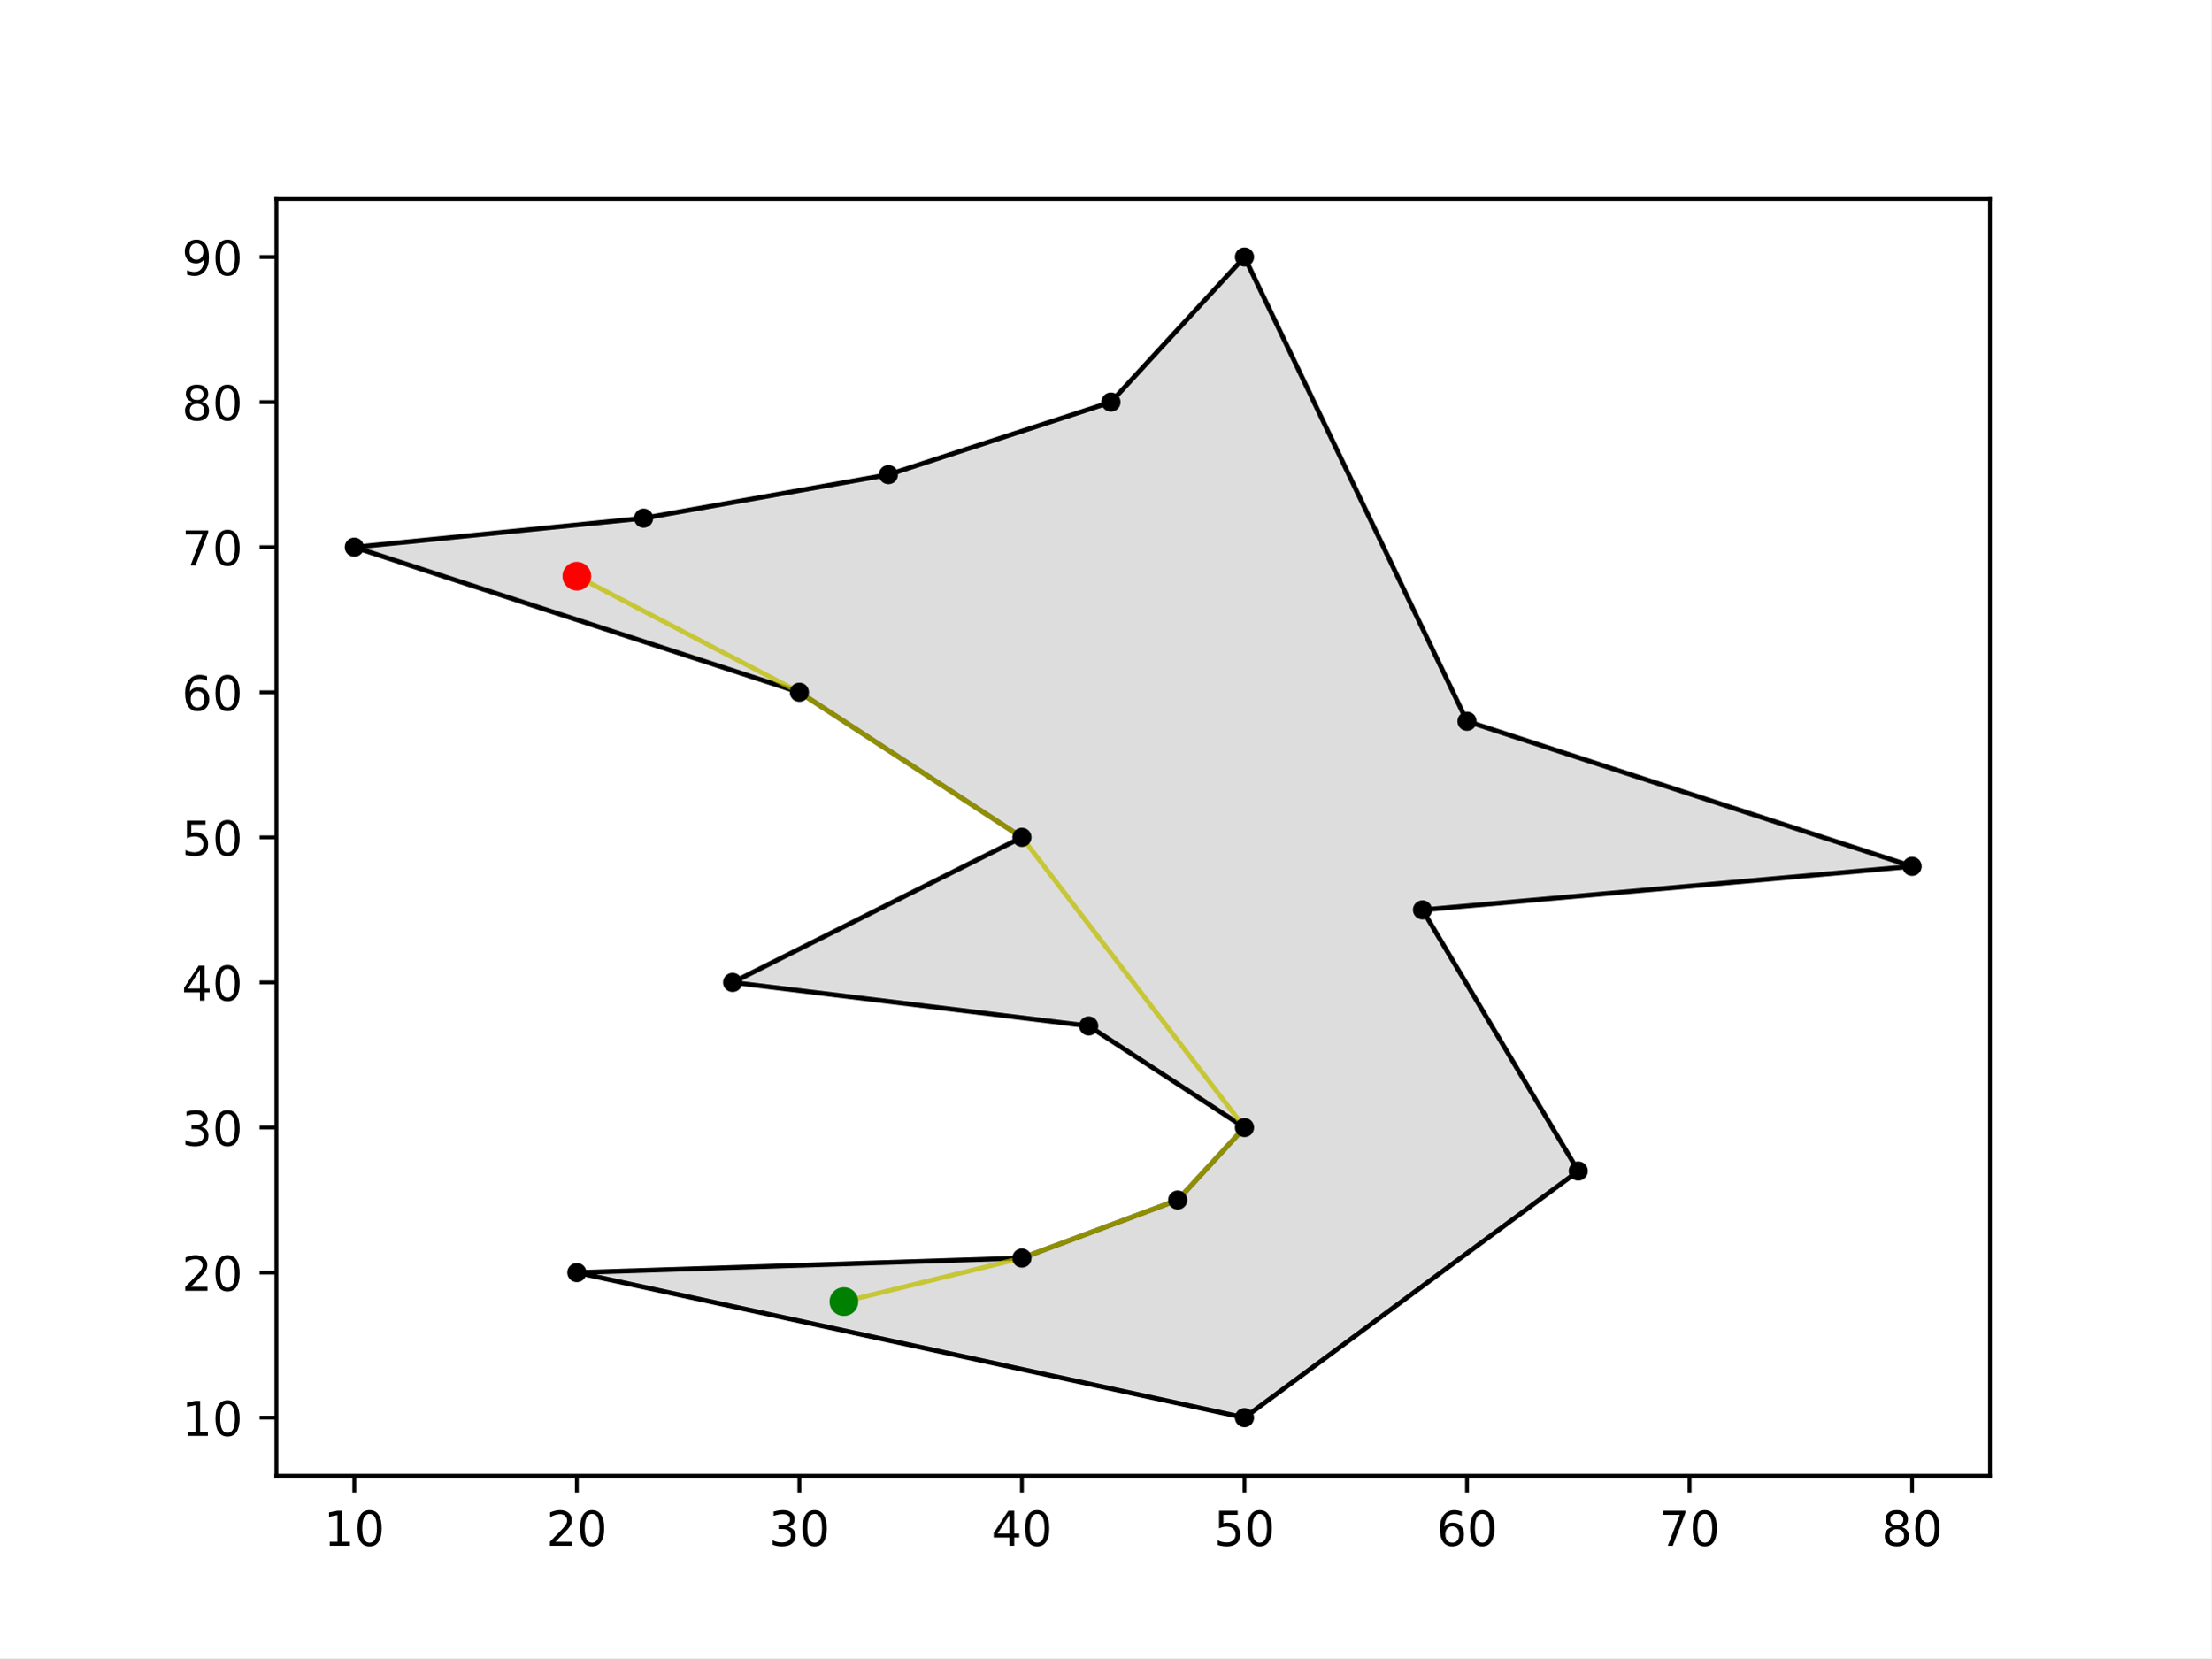
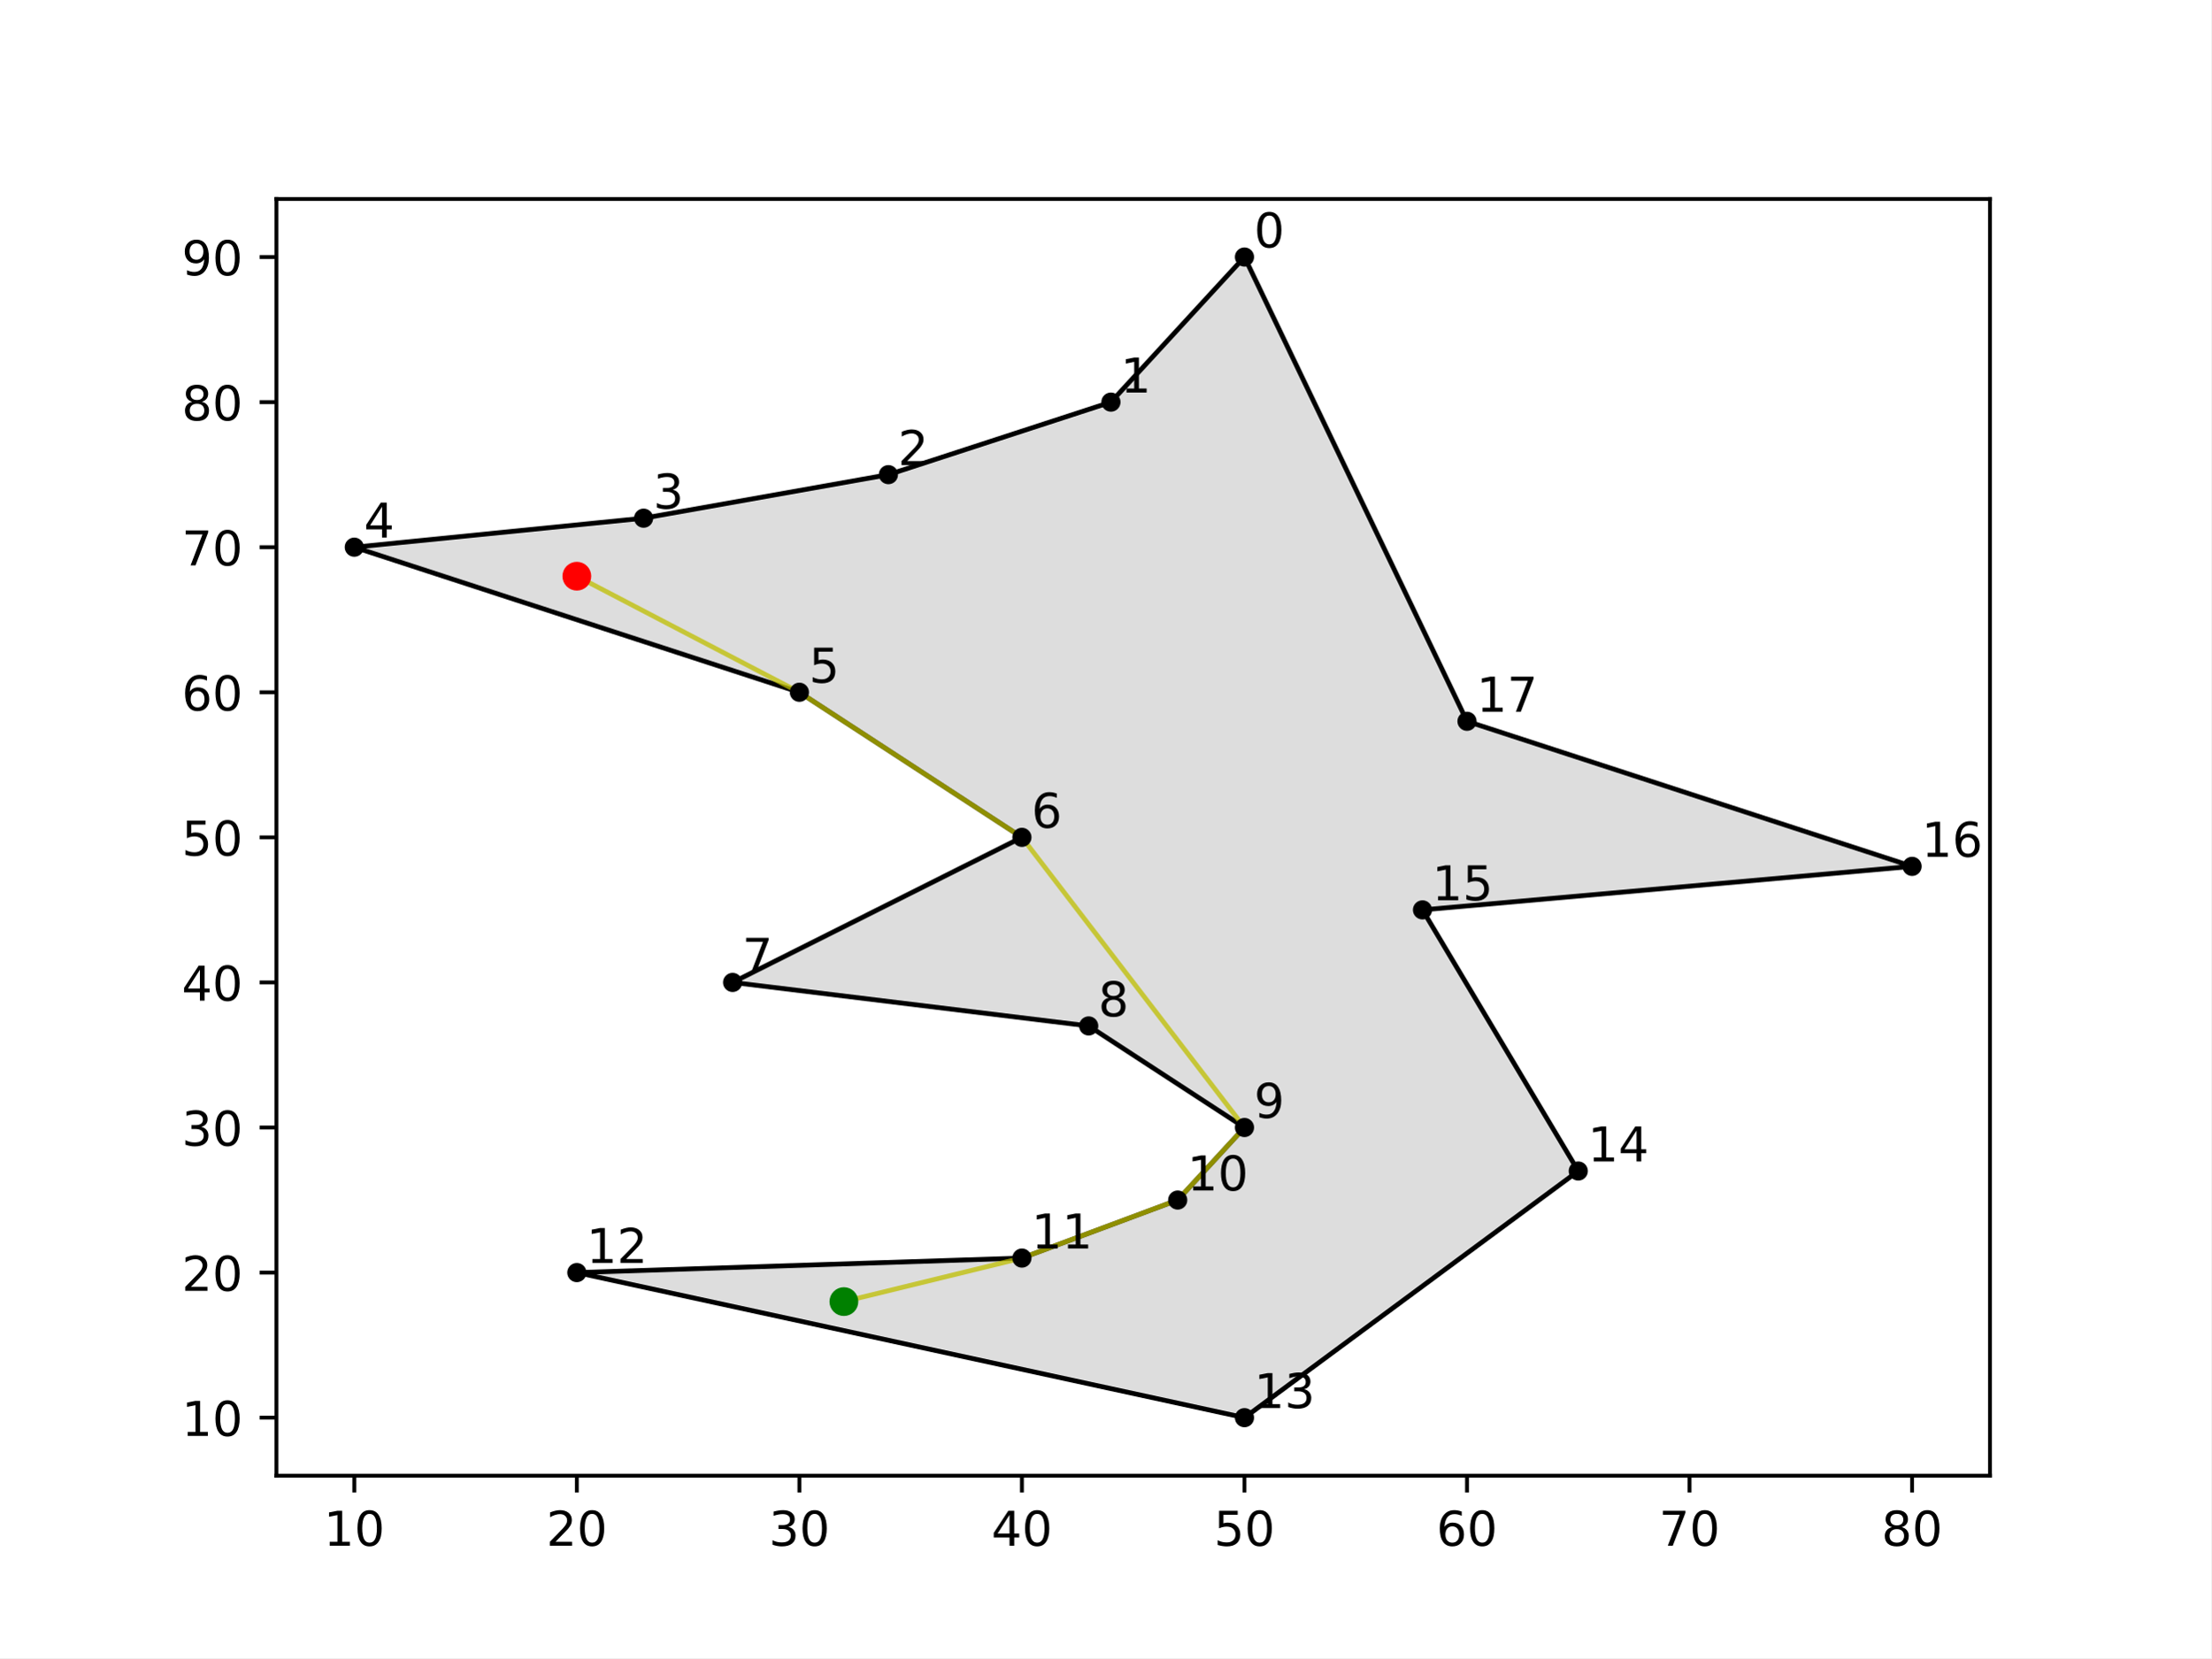
<svg xmlns="http://www.w3.org/2000/svg" xmlns:xlink="http://www.w3.org/1999/xlink" height="345.6pt" version="1.1" viewBox="0 0 460.8 345.6" width="460.8pt">
  <defs>
    <style type="text/css">*{stroke-linecap:butt;stroke-linejoin:round;}</style>
  </defs>
  <g id="figure_1">
    <g id="patch_1">
      <path d="M 0 345.6  L 460.8 345.6  L 460.8 0  L 0 0  z " style="fill:#ffffff;" />
    </g>
    <g id="axes_1">
      <g id="patch_2">
        <path d="M 57.6 307.584  L 414.72 307.584  L 414.72 41.472  L 57.6 41.472  z " style="fill:#ffffff;" />
      </g>
      <g id="patch_3">
-         <path clip-path="url(#pa49a9f3a7d)" d="M 259.35 53.568  L 231.522 83.808  L 185.143 98.928  L 134.126 108  L 73.833 114.048  L 166.591 144.288  L 212.97 174.528  L 152.677 204.768  L 226.884 213.84  L 259.35 235.008  L 245.436 250.128  L 212.97 262.224  L 120.212 265.248  L 259.35 295.488  L 328.918 244.08  L 296.453 189.648  L 398.487 180.576  L 305.729 150.336  z " style="fill:#dddddd;stroke:#000000;" />
+         <path clip-path="url(#pedb5ff63a7)" d="M 259.35 53.568  L 231.522 83.808  L 185.143 98.928  L 134.126 108  L 73.833 114.048  L 166.591 144.288  L 212.97 174.528  L 152.677 204.768  L 226.884 213.84  L 259.35 235.008  L 245.436 250.128  L 212.97 262.224  L 120.212 265.248  L 259.35 295.488  L 328.918 244.08  L 296.453 189.648  L 398.487 180.576  L 305.729 150.336  z " style="fill:#dddddd;stroke:#000000;" />
      </g>
      <g id="matplotlib.axis_1">
        <g id="xtick_1">
          <g id="line2d_1">
            <defs>
-               <path d="M 0 0  L 0 3.5  " id="m0624c8d325" style="stroke:#000000;stroke-width:0.8;" />
+               <path d="M 0 0  L 0 3.5  " id="ma6905cb20d" style="stroke:#000000;stroke-width:0.8;" />
            </defs>
            <g>
-               <use style="stroke:#000000;stroke-width:0.8;" x="73.833" xlink:href="#m0624c8d325" y="307.584" />
+               <use style="stroke:#000000;stroke-width:0.8;" x="73.833" xlink:href="#ma6905cb20d" y="307.584" />
            </g>
          </g>
          <g id="text_1">
            <g transform="translate(67.47023 322.1824)scale(0.1 -0.1)">
              <defs>
                <path d="M 12.406 8.297  L 28.516 8.297  L 28.516 63.922  L 10.984 60.406  L 10.984 69.391  L 28.422 72.906  L 38.281 72.906  L 38.281 8.297  L 54.391 8.297  L 54.391 0  L 12.406 0  z " id="DejaVuSans-49" />
                <path d="M 31.781 66.406  Q 24.172 66.406 20.328 58.906  Q 16.5 51.422 16.5 36.375  Q 16.5 21.391 20.328 13.891  Q 24.172 6.391 31.781 6.391  Q 39.453 6.391 43.281 13.891  Q 47.125 21.391 47.125 36.375  Q 47.125 51.422 43.281 58.906  Q 39.453 66.406 31.781 66.406  z M 31.781 74.219  Q 44.047 74.219 50.516 64.516  Q 56.984 54.828 56.984 36.375  Q 56.984 17.969 50.516 8.266  Q 44.047 -1.422 31.781 -1.422  Q 19.531 -1.422 13.062 8.266  Q 6.594 17.969 6.594 36.375  Q 6.594 54.828 13.062 64.516  Q 19.531 74.219 31.781 74.219  z " id="DejaVuSans-48" />
              </defs>
              <use xlink:href="#DejaVuSans-49" />
              <use x="63.623" xlink:href="#DejaVuSans-48" />
            </g>
          </g>
        </g>
        <g id="xtick_2">
          <g id="line2d_2">
            <g>
-               <use style="stroke:#000000;stroke-width:0.8;" x="120.212" xlink:href="#m0624c8d325" y="307.584" />
+               <use style="stroke:#000000;stroke-width:0.8;" x="120.212" xlink:href="#ma6905cb20d" y="307.584" />
            </g>
          </g>
          <g id="text_2">
            <g transform="translate(113.8494 322.1824)scale(0.1 -0.1)">
              <defs>
                <path d="M 19.188 8.297  L 53.609 8.297  L 53.609 0  L 7.328 0  L 7.328 8.297  Q 12.938 14.109 22.625 23.891  Q 32.328 33.688 34.812 36.531  Q 39.547 41.844 41.422 45.531  Q 43.312 49.219 43.312 52.781  Q 43.312 58.594 39.234 62.25  Q 35.156 65.922 28.609 65.922  Q 23.969 65.922 18.812 64.312  Q 13.672 62.703 7.812 59.422  L 7.812 69.391  Q 13.766 71.781 18.938 73  Q 24.125 74.219 28.422 74.219  Q 39.75 74.219 46.484 68.547  Q 53.219 62.891 53.219 53.422  Q 53.219 48.922 51.531 44.891  Q 49.859 40.875 45.406 35.406  Q 44.188 33.984 37.641 27.219  Q 31.109 20.453 19.188 8.297  z " id="DejaVuSans-50" />
              </defs>
              <use xlink:href="#DejaVuSans-50" />
              <use x="63.623" xlink:href="#DejaVuSans-48" />
            </g>
          </g>
        </g>
        <g id="xtick_3">
          <g id="line2d_3">
            <g>
-               <use style="stroke:#000000;stroke-width:0.8;" x="166.591" xlink:href="#m0624c8d325" y="307.584" />
+               <use style="stroke:#000000;stroke-width:0.8;" x="166.591" xlink:href="#ma6905cb20d" y="307.584" />
            </g>
          </g>
          <g id="text_3">
            <g transform="translate(160.2287 322.1824)scale(0.1 -0.1)">
              <defs>
                <path d="M 40.578 39.312  Q 47.656 37.797 51.625 33  Q 55.609 28.219 55.609 21.188  Q 55.609 10.406 48.188 4.484  Q 40.766 -1.422 27.094 -1.422  Q 22.516 -1.422 17.656 -0.516  Q 12.797 0.391 7.625 2.203  L 7.625 11.719  Q 11.719 9.328 16.594 8.109  Q 21.484 6.891 26.812 6.891  Q 36.078 6.891 40.938 10.547  Q 45.797 14.203 45.797 21.188  Q 45.797 27.641 41.281 31.266  Q 36.766 34.906 28.719 34.906  L 20.219 34.906  L 20.219 43.016  L 29.109 43.016  Q 36.375 43.016 40.234 45.922  Q 44.094 48.828 44.094 54.297  Q 44.094 59.906 40.109 62.906  Q 36.141 65.922 28.719 65.922  Q 24.656 65.922 20.016 65.031  Q 15.375 64.156 9.812 62.312  L 9.812 71.094  Q 15.438 72.656 20.344 73.438  Q 25.25 74.219 29.594 74.219  Q 40.828 74.219 47.359 69.109  Q 53.906 64.016 53.906 55.328  Q 53.906 49.266 50.438 45.094  Q 46.969 40.922 40.578 39.312  z " id="DejaVuSans-51" />
              </defs>
              <use xlink:href="#DejaVuSans-51" />
              <use x="63.623" xlink:href="#DejaVuSans-48" />
            </g>
          </g>
        </g>
        <g id="xtick_4">
          <g id="line2d_4">
            <g>
-               <use style="stroke:#000000;stroke-width:0.8;" x="212.97" xlink:href="#m0624c8d325" y="307.584" />
+               <use style="stroke:#000000;stroke-width:0.8;" x="212.97" xlink:href="#ma6905cb20d" y="307.584" />
            </g>
          </g>
          <g id="text_4">
            <g transform="translate(206.6079 322.1824)scale(0.1 -0.1)">
              <defs>
                <path d="M 37.797 64.312  L 12.891 25.391  L 37.797 25.391  z M 35.203 72.906  L 47.609 72.906  L 47.609 25.391  L 58.016 25.391  L 58.016 17.188  L 47.609 17.188  L 47.609 0  L 37.797 0  L 37.797 17.188  L 4.891 17.188  L 4.891 26.703  z " id="DejaVuSans-52" />
              </defs>
              <use xlink:href="#DejaVuSans-52" />
              <use x="63.623" xlink:href="#DejaVuSans-48" />
            </g>
          </g>
        </g>
        <g id="xtick_5">
          <g id="line2d_5">
            <g>
-               <use style="stroke:#000000;stroke-width:0.8;" x="259.35" xlink:href="#m0624c8d325" y="307.584" />
+               <use style="stroke:#000000;stroke-width:0.8;" x="259.35" xlink:href="#ma6905cb20d" y="307.584" />
            </g>
          </g>
          <g id="text_5">
            <g transform="translate(252.9871 322.1824)scale(0.1 -0.1)">
              <defs>
                <path d="M 10.797 72.906  L 49.516 72.906  L 49.516 64.594  L 19.828 64.594  L 19.828 46.734  Q 21.969 47.469 24.109 47.828  Q 26.266 48.188 28.422 48.188  Q 40.625 48.188 47.75 41.5  Q 54.891 34.812 54.891 23.391  Q 54.891 11.625 47.562 5.094  Q 40.234 -1.422 26.906 -1.422  Q 22.312 -1.422 17.547 -0.641  Q 12.797 0.141 7.719 1.703  L 7.719 11.625  Q 12.109 9.234 16.797 8.062  Q 21.484 6.891 26.703 6.891  Q 35.156 6.891 40.078 11.328  Q 45.016 15.766 45.016 23.391  Q 45.016 31 40.078 35.438  Q 35.156 39.891 26.703 39.891  Q 22.75 39.891 18.812 39.016  Q 14.891 38.141 10.797 36.281  z " id="DejaVuSans-53" />
              </defs>
              <use xlink:href="#DejaVuSans-53" />
              <use x="63.623" xlink:href="#DejaVuSans-48" />
            </g>
          </g>
        </g>
        <g id="xtick_6">
          <g id="line2d_6">
            <g>
-               <use style="stroke:#000000;stroke-width:0.8;" x="305.729" xlink:href="#m0624c8d325" y="307.584" />
+               <use style="stroke:#000000;stroke-width:0.8;" x="305.729" xlink:href="#ma6905cb20d" y="307.584" />
            </g>
          </g>
          <g id="text_6">
            <g transform="translate(299.3663 322.1824)scale(0.1 -0.1)">
              <defs>
                <path d="M 33.016 40.375  Q 26.375 40.375 22.484 35.828  Q 18.609 31.297 18.609 23.391  Q 18.609 15.531 22.484 10.953  Q 26.375 6.391 33.016 6.391  Q 39.656 6.391 43.531 10.953  Q 47.406 15.531 47.406 23.391  Q 47.406 31.297 43.531 35.828  Q 39.656 40.375 33.016 40.375  z M 52.594 71.297  L 52.594 62.312  Q 48.875 64.062 45.094 64.984  Q 41.312 65.922 37.594 65.922  Q 27.828 65.922 22.672 59.328  Q 17.531 52.734 16.797 39.406  Q 19.672 43.656 24.016 45.922  Q 28.375 48.188 33.594 48.188  Q 44.578 48.188 50.953 41.516  Q 57.328 34.859 57.328 23.391  Q 57.328 12.156 50.688 5.359  Q 44.047 -1.422 33.016 -1.422  Q 20.359 -1.422 13.672 8.266  Q 6.984 17.969 6.984 36.375  Q 6.984 53.656 15.188 63.938  Q 23.391 74.219 37.203 74.219  Q 40.922 74.219 44.703 73.484  Q 48.484 72.75 52.594 71.297  z " id="DejaVuSans-54" />
              </defs>
              <use xlink:href="#DejaVuSans-54" />
              <use x="63.623" xlink:href="#DejaVuSans-48" />
            </g>
          </g>
        </g>
        <g id="xtick_7">
          <g id="line2d_7">
            <g>
-               <use style="stroke:#000000;stroke-width:0.8;" x="352.108" xlink:href="#m0624c8d325" y="307.584" />
+               <use style="stroke:#000000;stroke-width:0.8;" x="352.108" xlink:href="#ma6905cb20d" y="307.584" />
            </g>
          </g>
          <g id="text_7">
            <g transform="translate(345.7456 322.1824)scale(0.1 -0.1)">
              <defs>
                <path d="M 8.203 72.906  L 55.078 72.906  L 55.078 68.703  L 28.609 0  L 18.312 0  L 43.219 64.594  L 8.203 64.594  z " id="DejaVuSans-55" />
              </defs>
              <use xlink:href="#DejaVuSans-55" />
              <use x="63.623" xlink:href="#DejaVuSans-48" />
            </g>
          </g>
        </g>
        <g id="xtick_8">
          <g id="line2d_8">
            <g>
-               <use style="stroke:#000000;stroke-width:0.8;" x="398.487" xlink:href="#m0624c8d325" y="307.584" />
+               <use style="stroke:#000000;stroke-width:0.8;" x="398.487" xlink:href="#ma6905cb20d" y="307.584" />
            </g>
          </g>
          <g id="text_8">
            <g transform="translate(392.1248 322.1824)scale(0.1 -0.1)">
              <defs>
                <path d="M 31.781 34.625  Q 24.75 34.625 20.719 30.859  Q 16.703 27.094 16.703 20.516  Q 16.703 13.922 20.719 10.156  Q 24.75 6.391 31.781 6.391  Q 38.812 6.391 42.859 10.172  Q 46.922 13.969 46.922 20.516  Q 46.922 27.094 42.891 30.859  Q 38.875 34.625 31.781 34.625  z M 21.922 38.812  Q 15.578 40.375 12.031 44.719  Q 8.5 49.078 8.5 55.328  Q 8.5 64.062 14.719 69.141  Q 20.953 74.219 31.781 74.219  Q 42.672 74.219 48.875 69.141  Q 55.078 64.062 55.078 55.328  Q 55.078 49.078 51.531 44.719  Q 48 40.375 41.703 38.812  Q 48.828 37.156 52.797 32.312  Q 56.781 27.484 56.781 20.516  Q 56.781 9.906 50.312 4.234  Q 43.844 -1.422 31.781 -1.422  Q 19.734 -1.422 13.25 4.234  Q 6.781 9.906 6.781 20.516  Q 6.781 27.484 10.781 32.312  Q 14.797 37.156 21.922 38.812  z M 18.312 54.391  Q 18.312 48.734 21.844 45.562  Q 25.391 42.391 31.781 42.391  Q 38.141 42.391 41.719 45.562  Q 45.312 48.734 45.312 54.391  Q 45.312 60.062 41.719 63.234  Q 38.141 66.406 31.781 66.406  Q 25.391 66.406 21.844 63.234  Q 18.312 60.062 18.312 54.391  z " id="DejaVuSans-56" />
              </defs>
              <use xlink:href="#DejaVuSans-56" />
              <use x="63.623" xlink:href="#DejaVuSans-48" />
            </g>
          </g>
        </g>
      </g>
      <g id="matplotlib.axis_2">
        <g id="ytick_1">
          <g id="line2d_9">
            <defs>
-               <path d="M 0 0  L -3.5 0  " id="m0b6c0e26c6" style="stroke:#000000;stroke-width:0.8;" />
+               <path d="M 0 0  L -3.5 0  " id="m739210be33" style="stroke:#000000;stroke-width:0.8;" />
            </defs>
            <g>
-               <use style="stroke:#000000;stroke-width:0.8;" x="57.6" xlink:href="#m0b6c0e26c6" y="295.488" />
+               <use style="stroke:#000000;stroke-width:0.8;" x="57.6" xlink:href="#m739210be33" y="295.488" />
            </g>
          </g>
          <g id="text_9">
            <g transform="translate(37.875 299.2872)scale(0.1 -0.1)">
              <use xlink:href="#DejaVuSans-49" />
              <use x="63.623" xlink:href="#DejaVuSans-48" />
            </g>
          </g>
        </g>
        <g id="ytick_2">
          <g id="line2d_10">
            <g>
-               <use style="stroke:#000000;stroke-width:0.8;" x="57.6" xlink:href="#m0b6c0e26c6" y="265.248" />
+               <use style="stroke:#000000;stroke-width:0.8;" x="57.6" xlink:href="#m739210be33" y="265.248" />
            </g>
          </g>
          <g id="text_10">
            <g transform="translate(37.875 269.0472)scale(0.1 -0.1)">
              <use xlink:href="#DejaVuSans-50" />
              <use x="63.623" xlink:href="#DejaVuSans-48" />
            </g>
          </g>
        </g>
        <g id="ytick_3">
          <g id="line2d_11">
            <g>
-               <use style="stroke:#000000;stroke-width:0.8;" x="57.6" xlink:href="#m0b6c0e26c6" y="235.008" />
+               <use style="stroke:#000000;stroke-width:0.8;" x="57.6" xlink:href="#m739210be33" y="235.008" />
            </g>
          </g>
          <g id="text_11">
            <g transform="translate(37.875 238.8072)scale(0.1 -0.1)">
              <use xlink:href="#DejaVuSans-51" />
              <use x="63.623" xlink:href="#DejaVuSans-48" />
            </g>
          </g>
        </g>
        <g id="ytick_4">
          <g id="line2d_12">
            <g>
-               <use style="stroke:#000000;stroke-width:0.8;" x="57.6" xlink:href="#m0b6c0e26c6" y="204.768" />
+               <use style="stroke:#000000;stroke-width:0.8;" x="57.6" xlink:href="#m739210be33" y="204.768" />
            </g>
          </g>
          <g id="text_12">
            <g transform="translate(37.875 208.5672)scale(0.1 -0.1)">
              <use xlink:href="#DejaVuSans-52" />
              <use x="63.623" xlink:href="#DejaVuSans-48" />
            </g>
          </g>
        </g>
        <g id="ytick_5">
          <g id="line2d_13">
            <g>
-               <use style="stroke:#000000;stroke-width:0.8;" x="57.6" xlink:href="#m0b6c0e26c6" y="174.528" />
+               <use style="stroke:#000000;stroke-width:0.8;" x="57.6" xlink:href="#m739210be33" y="174.528" />
            </g>
          </g>
          <g id="text_13">
            <g transform="translate(37.875 178.3272)scale(0.1 -0.1)">
              <use xlink:href="#DejaVuSans-53" />
              <use x="63.623" xlink:href="#DejaVuSans-48" />
            </g>
          </g>
        </g>
        <g id="ytick_6">
          <g id="line2d_14">
            <g>
-               <use style="stroke:#000000;stroke-width:0.8;" x="57.6" xlink:href="#m0b6c0e26c6" y="144.288" />
+               <use style="stroke:#000000;stroke-width:0.8;" x="57.6" xlink:href="#m739210be33" y="144.288" />
            </g>
          </g>
          <g id="text_14">
            <g transform="translate(37.875 148.0872)scale(0.1 -0.1)">
              <use xlink:href="#DejaVuSans-54" />
              <use x="63.623" xlink:href="#DejaVuSans-48" />
            </g>
          </g>
        </g>
        <g id="ytick_7">
          <g id="line2d_15">
            <g>
-               <use style="stroke:#000000;stroke-width:0.8;" x="57.6" xlink:href="#m0b6c0e26c6" y="114.048" />
+               <use style="stroke:#000000;stroke-width:0.8;" x="57.6" xlink:href="#m739210be33" y="114.048" />
            </g>
          </g>
          <g id="text_15">
            <g transform="translate(37.875 117.8472)scale(0.1 -0.1)">
              <use xlink:href="#DejaVuSans-55" />
              <use x="63.623" xlink:href="#DejaVuSans-48" />
            </g>
          </g>
        </g>
        <g id="ytick_8">
          <g id="line2d_16">
            <g>
-               <use style="stroke:#000000;stroke-width:0.8;" x="57.6" xlink:href="#m0b6c0e26c6" y="83.808" />
+               <use style="stroke:#000000;stroke-width:0.8;" x="57.6" xlink:href="#m739210be33" y="83.808" />
            </g>
          </g>
          <g id="text_16">
            <g transform="translate(37.875 87.60722)scale(0.1 -0.1)">
              <use xlink:href="#DejaVuSans-56" />
              <use x="63.623" xlink:href="#DejaVuSans-48" />
            </g>
          </g>
        </g>
        <g id="ytick_9">
          <g id="line2d_17">
            <g>
-               <use style="stroke:#000000;stroke-width:0.8;" x="57.6" xlink:href="#m0b6c0e26c6" y="53.568" />
+               <use style="stroke:#000000;stroke-width:0.8;" x="57.6" xlink:href="#m739210be33" y="53.568" />
            </g>
          </g>
          <g id="text_17">
            <g transform="translate(37.875 57.36722)scale(0.1 -0.1)">
              <defs>
                <path d="M 10.984 1.516  L 10.984 10.5  Q 14.703 8.734 18.5 7.812  Q 22.312 6.891 25.984 6.891  Q 35.75 6.891 40.891 13.453  Q 46.047 20.016 46.781 33.406  Q 43.953 29.203 39.594 26.953  Q 35.25 24.703 29.984 24.703  Q 19.047 24.703 12.672 31.312  Q 6.297 37.938 6.297 49.422  Q 6.297 60.641 12.938 67.422  Q 19.578 74.219 30.609 74.219  Q 43.266 74.219 49.922 64.516  Q 56.594 54.828 56.594 36.375  Q 56.594 19.141 48.406 8.859  Q 40.234 -1.422 26.422 -1.422  Q 22.703 -1.422 18.891 -0.688  Q 15.094 0.047 10.984 1.516  z M 30.609 32.422  Q 37.25 32.422 41.125 36.953  Q 45.016 41.5 45.016 49.422  Q 45.016 57.281 41.125 61.844  Q 37.25 66.406 30.609 66.406  Q 23.969 66.406 20.094 61.844  Q 16.219 57.281 16.219 49.422  Q 16.219 41.5 20.094 36.953  Q 23.969 32.422 30.609 32.422  z " id="DejaVuSans-57" />
              </defs>
              <use xlink:href="#DejaVuSans-57" />
              <use x="63.623" xlink:href="#DejaVuSans-48" />
            </g>
          </g>
        </g>
      </g>
      <g id="line2d_18">
-         <path clip-path="url(#pa49a9f3a7d)" d="M 120.212 120.096  L 166.591 144.288  " style="fill:none;stroke:#bfbf00;stroke-linecap:square;stroke-opacity:0.75;" />
+         <path clip-path="url(#pedb5ff63a7)" d="M 120.212 120.096  L 166.591 144.288  " style="fill:none;stroke:#bfbf00;stroke-linecap:square;stroke-opacity:0.75;" />
      </g>
      <g id="line2d_19">
-         <path clip-path="url(#pa49a9f3a7d)" d="M 166.591 144.288  L 212.97 174.528  " style="fill:none;stroke:#bfbf00;stroke-linecap:square;stroke-opacity:0.75;" />
+         <path clip-path="url(#pedb5ff63a7)" d="M 166.591 144.288  L 212.97 174.528  " style="fill:none;stroke:#bfbf00;stroke-linecap:square;stroke-opacity:0.75;" />
      </g>
      <g id="line2d_20">
-         <path clip-path="url(#pa49a9f3a7d)" d="M 212.97 174.528  L 259.35 235.008  " style="fill:none;stroke:#bfbf00;stroke-linecap:square;stroke-opacity:0.75;" />
+         <path clip-path="url(#pedb5ff63a7)" d="M 212.97 174.528  L 259.35 235.008  " style="fill:none;stroke:#bfbf00;stroke-linecap:square;stroke-opacity:0.75;" />
      </g>
      <g id="line2d_21">
-         <path clip-path="url(#pa49a9f3a7d)" d="M 259.35 235.008  L 245.436 250.128  " style="fill:none;stroke:#bfbf00;stroke-linecap:square;stroke-opacity:0.75;" />
+         <path clip-path="url(#pedb5ff63a7)" d="M 259.35 235.008  L 245.436 250.128  " style="fill:none;stroke:#bfbf00;stroke-linecap:square;stroke-opacity:0.75;" />
      </g>
      <g id="line2d_22">
-         <path clip-path="url(#pa49a9f3a7d)" d="M 245.436 250.128  L 212.97 262.224  " style="fill:none;stroke:#bfbf00;stroke-linecap:square;stroke-opacity:0.75;" />
+         <path clip-path="url(#pedb5ff63a7)" d="M 245.436 250.128  L 212.97 262.224  " style="fill:none;stroke:#bfbf00;stroke-linecap:square;stroke-opacity:0.75;" />
      </g>
      <g id="line2d_23">
-         <path clip-path="url(#pa49a9f3a7d)" d="M 212.97 262.224  L 175.867 271.296  " style="fill:none;stroke:#bfbf00;stroke-linecap:square;stroke-opacity:0.75;" />
+         <path clip-path="url(#pedb5ff63a7)" d="M 212.97 262.224  L 175.867 271.296  " style="fill:none;stroke:#bfbf00;stroke-linecap:square;stroke-opacity:0.75;" />
      </g>
      <g id="line2d_24">
        <defs>
-           <path d="M 0 1.5  C 0.398 1.5 0.779 1.342 1.061 1.061  C 1.342 0.779 1.5 0.398 1.5 0  C 1.5 -0.398 1.342 -0.779 1.061 -1.061  C 0.779 -1.342 0.398 -1.5 0 -1.5  C -0.398 -1.5 -0.779 -1.342 -1.061 -1.061  C -1.342 -0.779 -1.5 -0.398 -1.5 0  C -1.5 0.398 -1.342 0.779 -1.061 1.061  C -0.779 1.342 -0.398 1.5 0 1.5  z " id="m62db094c18" style="stroke:#000000;" />
+           <path d="M 0 1.5  C 0.398 1.5 0.779 1.342 1.061 1.061  C 1.342 0.779 1.5 0.398 1.5 0  C 1.5 -0.398 1.342 -0.779 1.061 -1.061  C 0.779 -1.342 0.398 -1.5 0 -1.5  C -0.398 -1.5 -0.779 -1.342 -1.061 -1.061  C -1.342 -0.779 -1.5 -0.398 -1.5 0  C -1.5 0.398 -1.342 0.779 -1.061 1.061  C -0.779 1.342 -0.398 1.5 0 1.5  z " id="m3e696f74e1" style="stroke:#000000;" />
        </defs>
-         <g clip-path="url(#pa49a9f3a7d)">
-           <use style="stroke:#000000;" x="259.35" xlink:href="#m62db094c18" y="53.568" />
-           <use style="stroke:#000000;" x="231.522" xlink:href="#m62db094c18" y="83.808" />
-           <use style="stroke:#000000;" x="185.143" xlink:href="#m62db094c18" y="98.928" />
-           <use style="stroke:#000000;" x="134.126" xlink:href="#m62db094c18" y="108" />
-           <use style="stroke:#000000;" x="73.833" xlink:href="#m62db094c18" y="114.048" />
-           <use style="stroke:#000000;" x="166.591" xlink:href="#m62db094c18" y="144.288" />
-           <use style="stroke:#000000;" x="212.97" xlink:href="#m62db094c18" y="174.528" />
-           <use style="stroke:#000000;" x="152.677" xlink:href="#m62db094c18" y="204.768" />
-           <use style="stroke:#000000;" x="226.884" xlink:href="#m62db094c18" y="213.84" />
-           <use style="stroke:#000000;" x="259.35" xlink:href="#m62db094c18" y="235.008" />
-           <use style="stroke:#000000;" x="245.436" xlink:href="#m62db094c18" y="250.128" />
-           <use style="stroke:#000000;" x="212.97" xlink:href="#m62db094c18" y="262.224" />
-           <use style="stroke:#000000;" x="120.212" xlink:href="#m62db094c18" y="265.248" />
-           <use style="stroke:#000000;" x="259.35" xlink:href="#m62db094c18" y="295.488" />
-           <use style="stroke:#000000;" x="328.918" xlink:href="#m62db094c18" y="244.08" />
-           <use style="stroke:#000000;" x="296.453" xlink:href="#m62db094c18" y="189.648" />
-           <use style="stroke:#000000;" x="398.487" xlink:href="#m62db094c18" y="180.576" />
-           <use style="stroke:#000000;" x="305.729" xlink:href="#m62db094c18" y="150.336" />
+         <g clip-path="url(#pedb5ff63a7)">
+           <use style="stroke:#000000;" x="259.35" xlink:href="#m3e696f74e1" y="53.568" />
+           <use style="stroke:#000000;" x="231.522" xlink:href="#m3e696f74e1" y="83.808" />
+           <use style="stroke:#000000;" x="185.143" xlink:href="#m3e696f74e1" y="98.928" />
+           <use style="stroke:#000000;" x="134.126" xlink:href="#m3e696f74e1" y="108" />
+           <use style="stroke:#000000;" x="73.833" xlink:href="#m3e696f74e1" y="114.048" />
+           <use style="stroke:#000000;" x="166.591" xlink:href="#m3e696f74e1" y="144.288" />
+           <use style="stroke:#000000;" x="212.97" xlink:href="#m3e696f74e1" y="174.528" />
+           <use style="stroke:#000000;" x="152.677" xlink:href="#m3e696f74e1" y="204.768" />
+           <use style="stroke:#000000;" x="226.884" xlink:href="#m3e696f74e1" y="213.84" />
+           <use style="stroke:#000000;" x="259.35" xlink:href="#m3e696f74e1" y="235.008" />
+           <use style="stroke:#000000;" x="245.436" xlink:href="#m3e696f74e1" y="250.128" />
+           <use style="stroke:#000000;" x="212.97" xlink:href="#m3e696f74e1" y="262.224" />
+           <use style="stroke:#000000;" x="120.212" xlink:href="#m3e696f74e1" y="265.248" />
+           <use style="stroke:#000000;" x="259.35" xlink:href="#m3e696f74e1" y="295.488" />
+           <use style="stroke:#000000;" x="328.918" xlink:href="#m3e696f74e1" y="244.08" />
+           <use style="stroke:#000000;" x="296.453" xlink:href="#m3e696f74e1" y="189.648" />
+           <use style="stroke:#000000;" x="398.487" xlink:href="#m3e696f74e1" y="180.576" />
+           <use style="stroke:#000000;" x="305.729" xlink:href="#m3e696f74e1" y="150.336" />
        </g>
      </g>
      <g id="line2d_25">
        <defs>
-           <path d="M 0 2.5  C 0.663 2.5 1.299 2.237 1.768 1.768  C 2.237 1.299 2.5 0.663 2.5 0  C 2.5 -0.663 2.237 -1.299 1.768 -1.768  C 1.299 -2.237 0.663 -2.5 0 -2.5  C -0.663 -2.5 -1.299 -2.237 -1.768 -1.768  C -2.237 -1.299 -2.5 -0.663 -2.5 0  C -2.5 0.663 -2.237 1.299 -1.768 1.768  C -1.299 2.237 -0.663 2.5 0 2.5  z " id="mce97d16df4" style="stroke:#ff0000;" />
+           <path d="M 0 2.5  C 0.663 2.5 1.299 2.237 1.768 1.768  C 2.237 1.299 2.5 0.663 2.5 0  C 2.5 -0.663 2.237 -1.299 1.768 -1.768  C 1.299 -2.237 0.663 -2.5 0 -2.5  C -0.663 -2.5 -1.299 -2.237 -1.768 -1.768  C -2.237 -1.299 -2.5 -0.663 -2.5 0  C -2.5 0.663 -2.237 1.299 -1.768 1.768  C -1.299 2.237 -0.663 2.5 0 2.5  z " id="m388987fc40" style="stroke:#ff0000;" />
        </defs>
-         <g clip-path="url(#pa49a9f3a7d)">
-           <use style="fill:#ff0000;stroke:#ff0000;" x="120.212" xlink:href="#mce97d16df4" y="120.096" />
+         <g clip-path="url(#pedb5ff63a7)">
+           <use style="fill:#ff0000;stroke:#ff0000;" x="120.212" xlink:href="#m388987fc40" y="120.096" />
        </g>
      </g>
      <g id="line2d_26">
        <defs>
-           <path d="M 0 2.5  C 0.663 2.5 1.299 2.237 1.768 1.768  C 2.237 1.299 2.5 0.663 2.5 0  C 2.5 -0.663 2.237 -1.299 1.768 -1.768  C 1.299 -2.237 0.663 -2.5 0 -2.5  C -0.663 -2.5 -1.299 -2.237 -1.768 -1.768  C -2.237 -1.299 -2.5 -0.663 -2.5 0  C -2.5 0.663 -2.237 1.299 -1.768 1.768  C -1.299 2.237 -0.663 2.5 0 2.5  z " id="m8db4ca11bd" style="stroke:#008000;" />
+           <path d="M 0 2.5  C 0.663 2.5 1.299 2.237 1.768 1.768  C 2.237 1.299 2.5 0.663 2.5 0  C 2.5 -0.663 2.237 -1.299 1.768 -1.768  C 1.299 -2.237 0.663 -2.5 0 -2.5  C -0.663 -2.5 -1.299 -2.237 -1.768 -1.768  C -2.237 -1.299 -2.5 -0.663 -2.5 0  C -2.5 0.663 -2.237 1.299 -1.768 1.768  C -1.299 2.237 -0.663 2.5 0 2.5  z " id="m9dae3e1204" style="stroke:#008000;" />
        </defs>
-         <g clip-path="url(#pa49a9f3a7d)">
-           <use style="fill:#008000;stroke:#008000;" x="175.867" xlink:href="#m8db4ca11bd" y="271.296" />
+         <g clip-path="url(#pedb5ff63a7)">
+           <use style="fill:#008000;stroke:#008000;" x="175.867" xlink:href="#m9dae3e1204" y="271.296" />
        </g>
      </g>
      <g id="patch_4">
        <path d="M 57.6 307.584  L 57.6 41.472  " style="fill:none;stroke:#000000;stroke-linecap:square;stroke-linejoin:miter;stroke-width:0.8;" />
      </g>
      <g id="patch_5">
        <path d="M 414.72 307.584  L 414.72 41.472  " style="fill:none;stroke:#000000;stroke-linecap:square;stroke-linejoin:miter;stroke-width:0.8;" />
      </g>
      <g id="patch_6">
        <path d="M 57.6 307.584  L 414.72 307.584  " style="fill:none;stroke:#000000;stroke-linecap:square;stroke-linejoin:miter;stroke-width:0.8;" />
      </g>
      <g id="patch_7">
        <path d="M 57.6 41.472  L 414.72 41.472  " style="fill:none;stroke:#000000;stroke-linecap:square;stroke-linejoin:miter;stroke-width:0.8;" />
+       </g>
+       <g id="text_18">
+         <g transform="translate(261.3496 51.568)scale(0.1 -0.1)">
+           <use xlink:href="#DejaVuSans-48" />
+         </g>
+       </g>
+       <g id="text_19">
+         <g transform="translate(233.5221 81.808)scale(0.1 -0.1)">
+           <use xlink:href="#DejaVuSans-49" />
+         </g>
+       </g>
+       <g id="text_20">
+         <g transform="translate(187.1429 96.928)scale(0.1 -0.1)">
+           <use xlink:href="#DejaVuSans-50" />
+         </g>
+       </g>
+       <g id="text_21">
+         <g transform="translate(136.1257 106)scale(0.1 -0.1)">
+           <use xlink:href="#DejaVuSans-51" />
+         </g>
+       </g>
+       <g id="text_22">
+         <g transform="translate(75.83273 112.048)scale(0.1 -0.1)">
+           <use xlink:href="#DejaVuSans-52" />
+         </g>
+       </g>
+       <g id="text_23">
+         <g transform="translate(168.5912 142.288)scale(0.1 -0.1)">
+           <use xlink:href="#DejaVuSans-53" />
+         </g>
+       </g>
+       <g id="text_24">
+         <g transform="translate(214.9704 172.528)scale(0.1 -0.1)">
+           <use xlink:href="#DejaVuSans-54" />
+         </g>
+       </g>
+       <g id="text_25">
+         <g transform="translate(154.6774 202.768)scale(0.1 -0.1)">
+           <use xlink:href="#DejaVuSans-55" />
+         </g>
+       </g>
+       <g id="text_26">
+         <g transform="translate(228.8842 211.84)scale(0.1 -0.1)">
+           <use xlink:href="#DejaVuSans-56" />
+         </g>
+       </g>
+       <g id="text_27">
+         <g transform="translate(261.3496 233.008)scale(0.1 -0.1)">
+           <use xlink:href="#DejaVuSans-57" />
+         </g>
+       </g>
+       <g id="text_28">
+         <g transform="translate(247.4358 248.128)scale(0.1 -0.1)">
+           <use xlink:href="#DejaVuSans-49" />
+           <use x="63.623" xlink:href="#DejaVuSans-48" />
+         </g>
+       </g>
+       <g id="text_29">
+         <g transform="translate(214.9704 260.224)scale(0.1 -0.1)">
+           <use xlink:href="#DejaVuSans-49" />
+           <use x="63.623" xlink:href="#DejaVuSans-49" />
+         </g>
+       </g>
+       <g id="text_30">
+         <g transform="translate(122.2119 263.248)scale(0.1 -0.1)">
+           <use xlink:href="#DejaVuSans-49" />
+           <use x="63.623" xlink:href="#DejaVuSans-50" />
+         </g>
+       </g>
+       <g id="text_31">
+         <g transform="translate(261.3496 293.488)scale(0.1 -0.1)">
+           <use xlink:href="#DejaVuSans-49" />
+           <use x="63.623" xlink:href="#DejaVuSans-51" />
+         </g>
+       </g>
+       <g id="text_32">
+         <g transform="translate(330.9184 242.08)scale(0.1 -0.1)">
+           <use xlink:href="#DejaVuSans-49" />
+           <use x="63.623" xlink:href="#DejaVuSans-52" />
+         </g>
+       </g>
+       <g id="text_33">
+         <g transform="translate(298.453 187.648)scale(0.1 -0.1)">
+           <use xlink:href="#DejaVuSans-49" />
+           <use x="63.623" xlink:href="#DejaVuSans-53" />
+         </g>
+       </g>
+       <g id="text_34">
+         <g transform="translate(400.4873 178.576)scale(0.1 -0.1)">
+           <use xlink:href="#DejaVuSans-49" />
+           <use x="63.623" xlink:href="#DejaVuSans-54" />
+         </g>
+       </g>
+       <g id="text_35">
+         <g transform="translate(307.7288 148.336)scale(0.1 -0.1)">
+           <use xlink:href="#DejaVuSans-49" />
+           <use x="63.623" xlink:href="#DejaVuSans-55" />
+         </g>
      </g>
    </g>
  </g>
  <defs>
-     <clipPath id="pa49a9f3a7d">
+     <clipPath id="pedb5ff63a7">
      <rect height="266.112" width="357.12" x="57.6" y="41.472" />
    </clipPath>
  </defs>
</svg>
